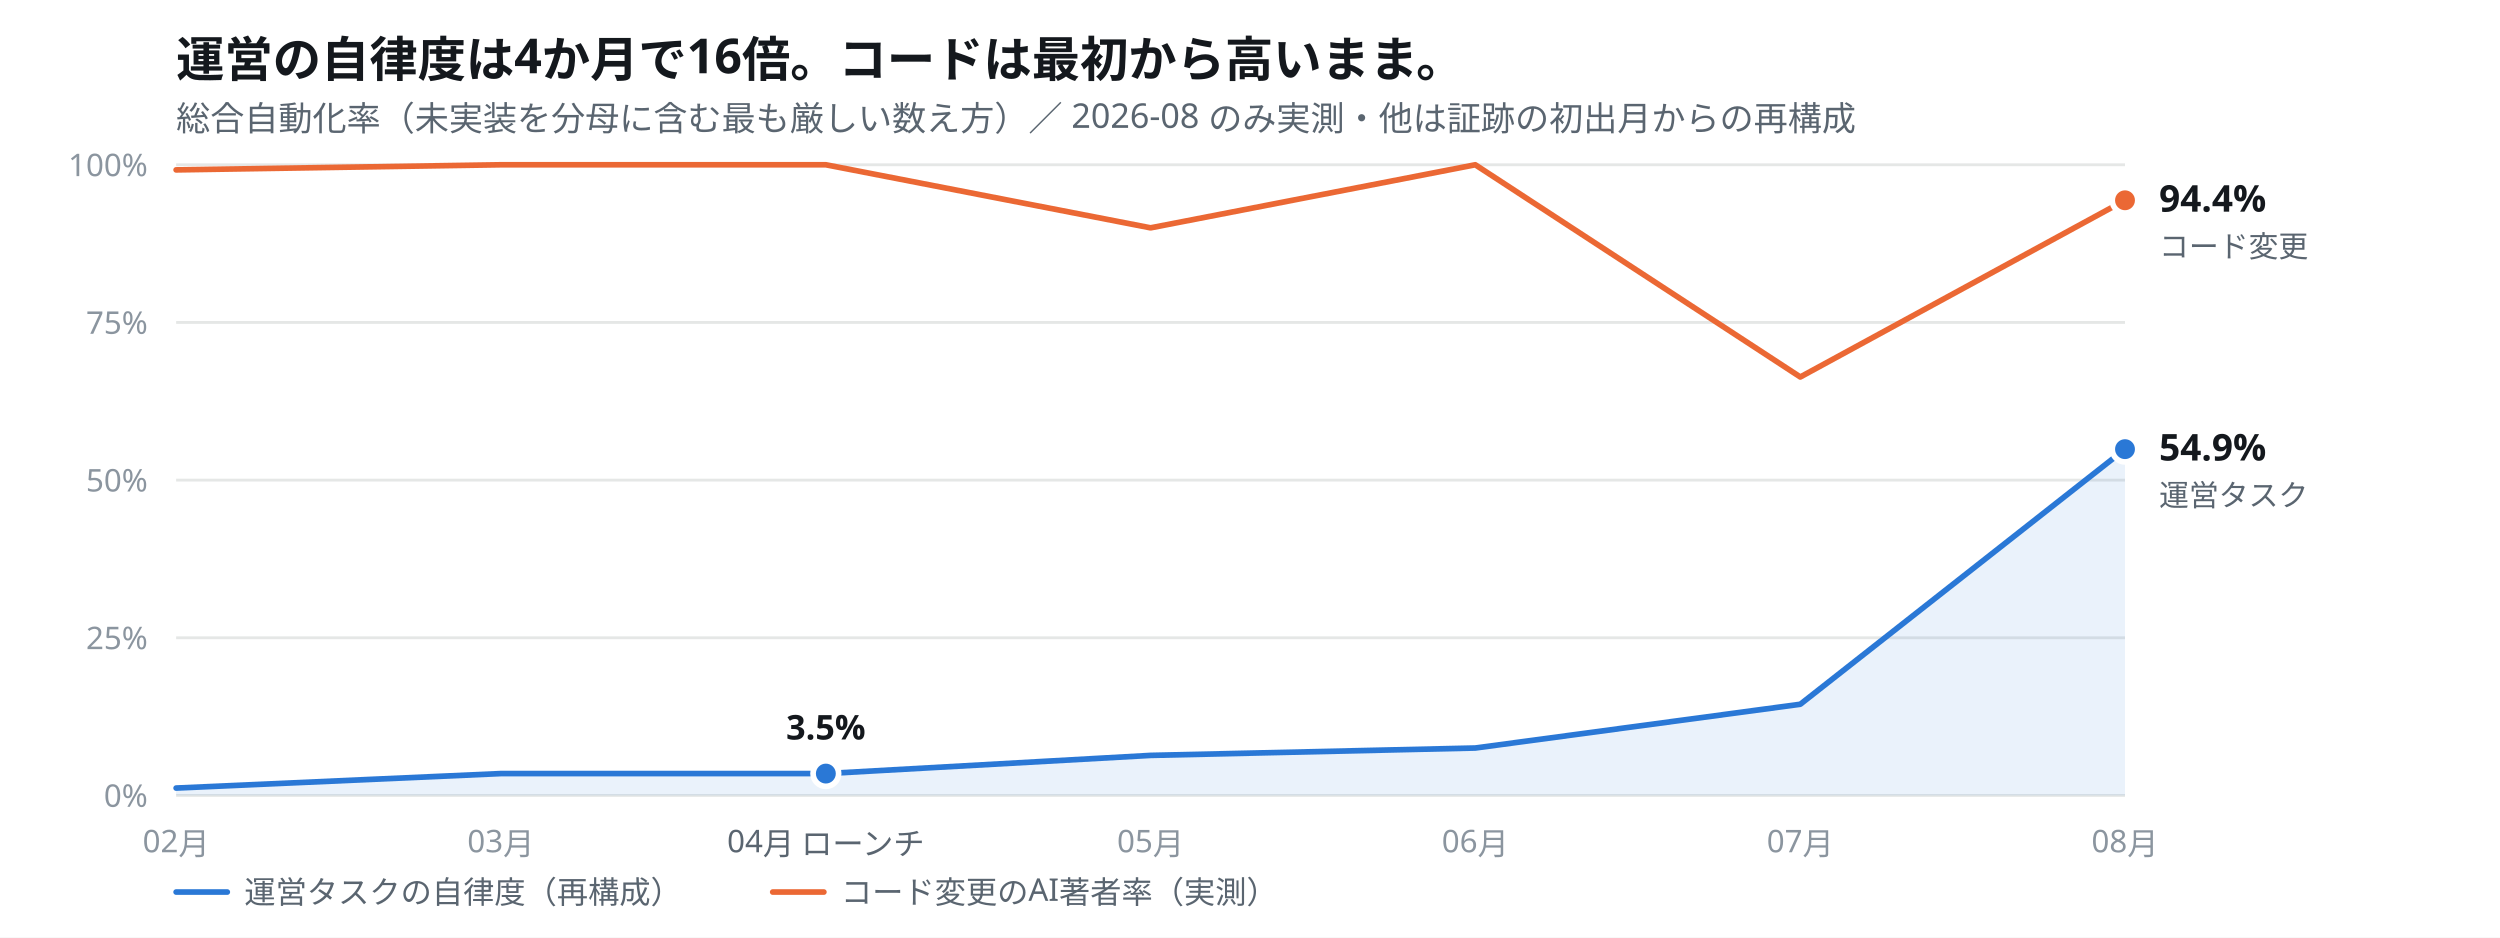
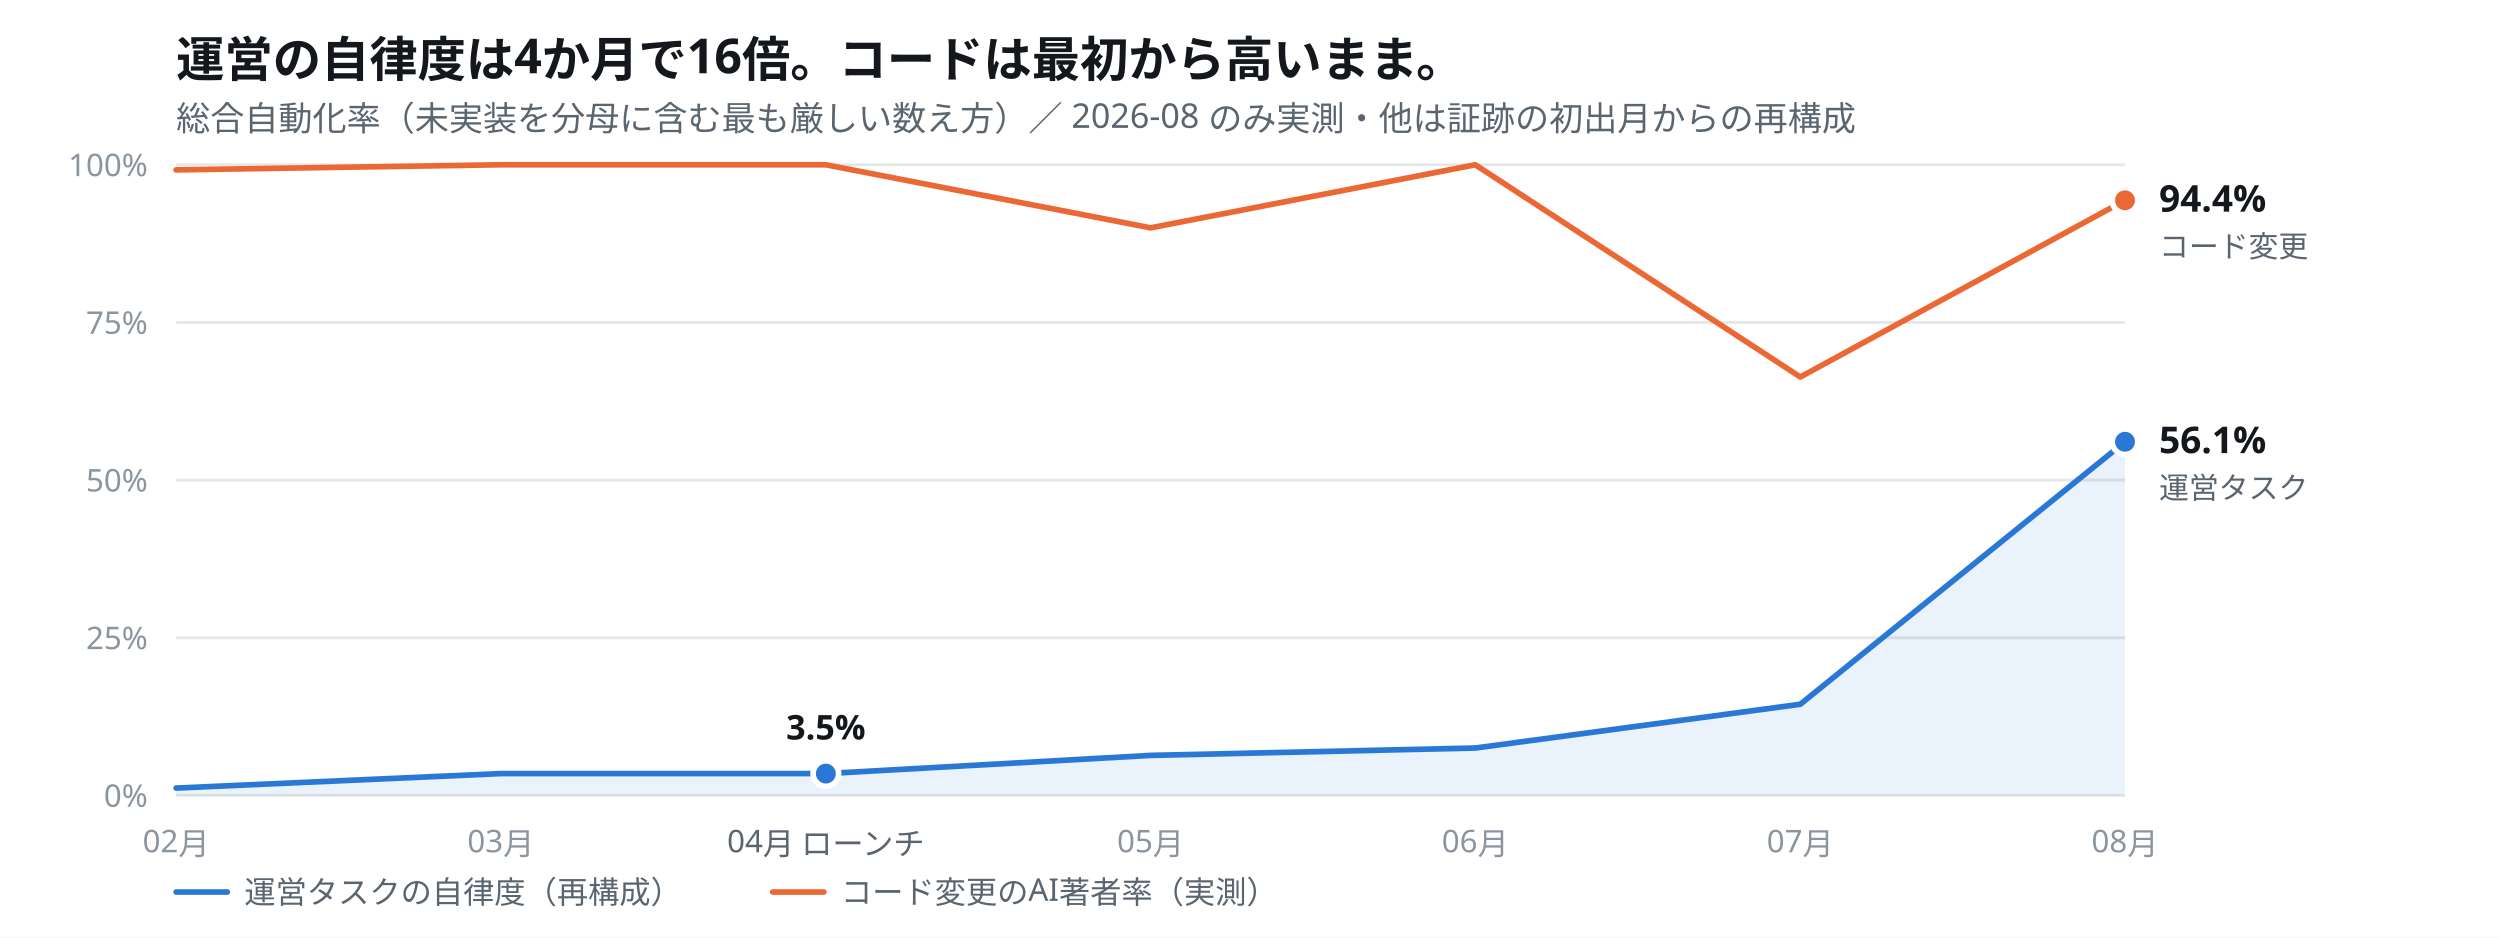
<svg xmlns="http://www.w3.org/2000/svg" viewBox="0 0 880 330" width="880" height="330" font-family="'Zen Kaku Gothic New','Hiragino Sans','Noto Sans JP',sans-serif" role="img" aria-label="運営タスクの自律度とコード変更のAI比率の月次推移">
  <rect width="880" height="330" fill="#ffffff" />
  <text x="62" y="27" fill="#14181d" font-size="17" font-weight="700">運営の自律度は4か月で16倍。コードは最初から高いまま。</text>
  <text x="62" y="46" fill="#5a6570" font-size="12">総合自動化率（未実装を分母に含む最も厳しい数え方）／ 2026-08 のみ実測・他は証跡の初出月からの再構成</text>
  <line x1="62" y1="280.0" x2="748" y2="280.0" stroke="#e5e7e6" stroke-width="1" />
  <text x="52" y="284.0" fill="#8b959f" font-size="11" text-anchor="end" font-variant-numeric="tabular-nums">0%</text>
  <line x1="62" y1="224.5" x2="748" y2="224.5" stroke="#e5e7e6" stroke-width="1" />
  <text x="52" y="228.5" fill="#8b959f" font-size="11" text-anchor="end" font-variant-numeric="tabular-nums">25%</text>
  <line x1="62" y1="169.0" x2="748" y2="169.0" stroke="#e5e7e6" stroke-width="1" />
  <text x="52" y="173.0" fill="#8b959f" font-size="11" text-anchor="end" font-variant-numeric="tabular-nums">50%</text>
  <line x1="62" y1="113.5" x2="748" y2="113.5" stroke="#e5e7e6" stroke-width="1" />
  <text x="52" y="117.5" fill="#8b959f" font-size="11" text-anchor="end" font-variant-numeric="tabular-nums">75%</text>
  <line x1="62" y1="58.0" x2="748" y2="58.0" stroke="#e5e7e6" stroke-width="1" />
  <text x="52" y="62.0" fill="#8b959f" font-size="11" text-anchor="end" font-variant-numeric="tabular-nums">100%</text>
  <text x="62.0" y="300" fill="#8b959f" font-size="11" text-anchor="middle">02月</text>
  <text x="176.3" y="300" fill="#8b959f" font-size="11" text-anchor="middle">03月</text>
  <text x="290.7" y="300" fill="#5a6570" font-size="11" text-anchor="middle">04月 ローンチ</text>
  <text x="405.0" y="300" fill="#8b959f" font-size="11" text-anchor="middle">05月</text>
  <text x="519.3" y="300" fill="#8b959f" font-size="11" text-anchor="middle">06月</text>
  <text x="633.7" y="300" fill="#8b959f" font-size="11" text-anchor="middle">07月</text>
  <text x="748.0" y="300" fill="#8b959f" font-size="11" text-anchor="middle">08月</text>
-   <polygon points="62,280 62.0,277.4 176.3,272.3 290.7,272.3 405.0,265.9 519.3,263.3 633.7,247.9 748.0,158.1 748,280" fill="#2a78d6" fill-opacity="0.1" />
+   <polygon points="62,280 62.0,277.4 176.3,272.3 290.7,272.3 405.0,265.9 519.3,263.3 633.7,247.9 748.0,155.5 748,280" fill="#2a78d6" fill-opacity="0.1" />
  <polyline points="62.0,59.8 176.3,58.0 290.7,58.0 405.0,80.2 519.3,58.0 633.7,132.7 748.0,70.5" fill="none" stroke="#eb6834" stroke-width="2" stroke-linejoin="round" stroke-linecap="round" />
-   <polyline points="62.0,277.4 176.3,272.3 290.7,272.3 405.0,265.9 519.3,263.3 633.7,247.9 748.0,158.1" fill="none" stroke="#2a78d6" stroke-width="2" stroke-linejoin="round" stroke-linecap="round" />
-   <circle cx="748.0" cy="158.1" r="4.5" fill="#2a78d6" stroke="#ffffff" stroke-width="2" />
+   <polyline points="62.0,277.4 176.3,272.3 290.7,272.3 405.0,265.9 519.3,263.3 633.7,247.9 748.0,155.5" fill="none" stroke="#2a78d6" stroke-width="2" stroke-linejoin="round" stroke-linecap="round" />
+   <circle cx="748.0" cy="155.5" r="4.5" fill="#2a78d6" stroke="#ffffff" stroke-width="2" />
  <circle cx="748.0" cy="70.5" r="4.5" fill="#eb6834" stroke="#ffffff" stroke-width="2" />
  <circle cx="290.7" cy="272.3" r="4.5" fill="#2a78d6" stroke="#ffffff" stroke-width="2" />
-   <text x="760" y="162.1" fill="#14181d" font-size="13" font-weight="700" font-variant-numeric="tabular-nums">54.9%</text>
-   <text x="760" y="178.1" fill="#5a6570" font-size="10.5">運営タスク</text>
+   <text x="760" y="159.5" fill="#14181d" font-size="13" font-weight="700" font-variant-numeric="tabular-nums">56.1%</text>
+   <text x="760" y="175.5" fill="#5a6570" font-size="10.5">運営タスク</text>
  <text x="760" y="74.5" fill="#14181d" font-size="13" font-weight="700" font-variant-numeric="tabular-nums">94.4%</text>
  <text x="760" y="90.5" fill="#5a6570" font-size="10.5">コード変更</text>
  <text x="290.7" y="260.3" fill="#14181d" font-size="12" font-weight="700" text-anchor="middle" font-variant-numeric="tabular-nums">3.5%</text>
  <line x1="62" y1="314" x2="80" y2="314" stroke="#2a78d6" stroke-width="2" stroke-linecap="round" />
  <text x="86" y="318" fill="#5a6570" font-size="11">運営タスクの自律度（再構成）</text>
  <line x1="272" y1="314" x2="290" y2="314" stroke="#eb6834" stroke-width="2" stroke-linecap="round" />
  <text x="296" y="318" fill="#5a6570" font-size="11">コード変更のAI著者率（実測）</text>
</svg>
